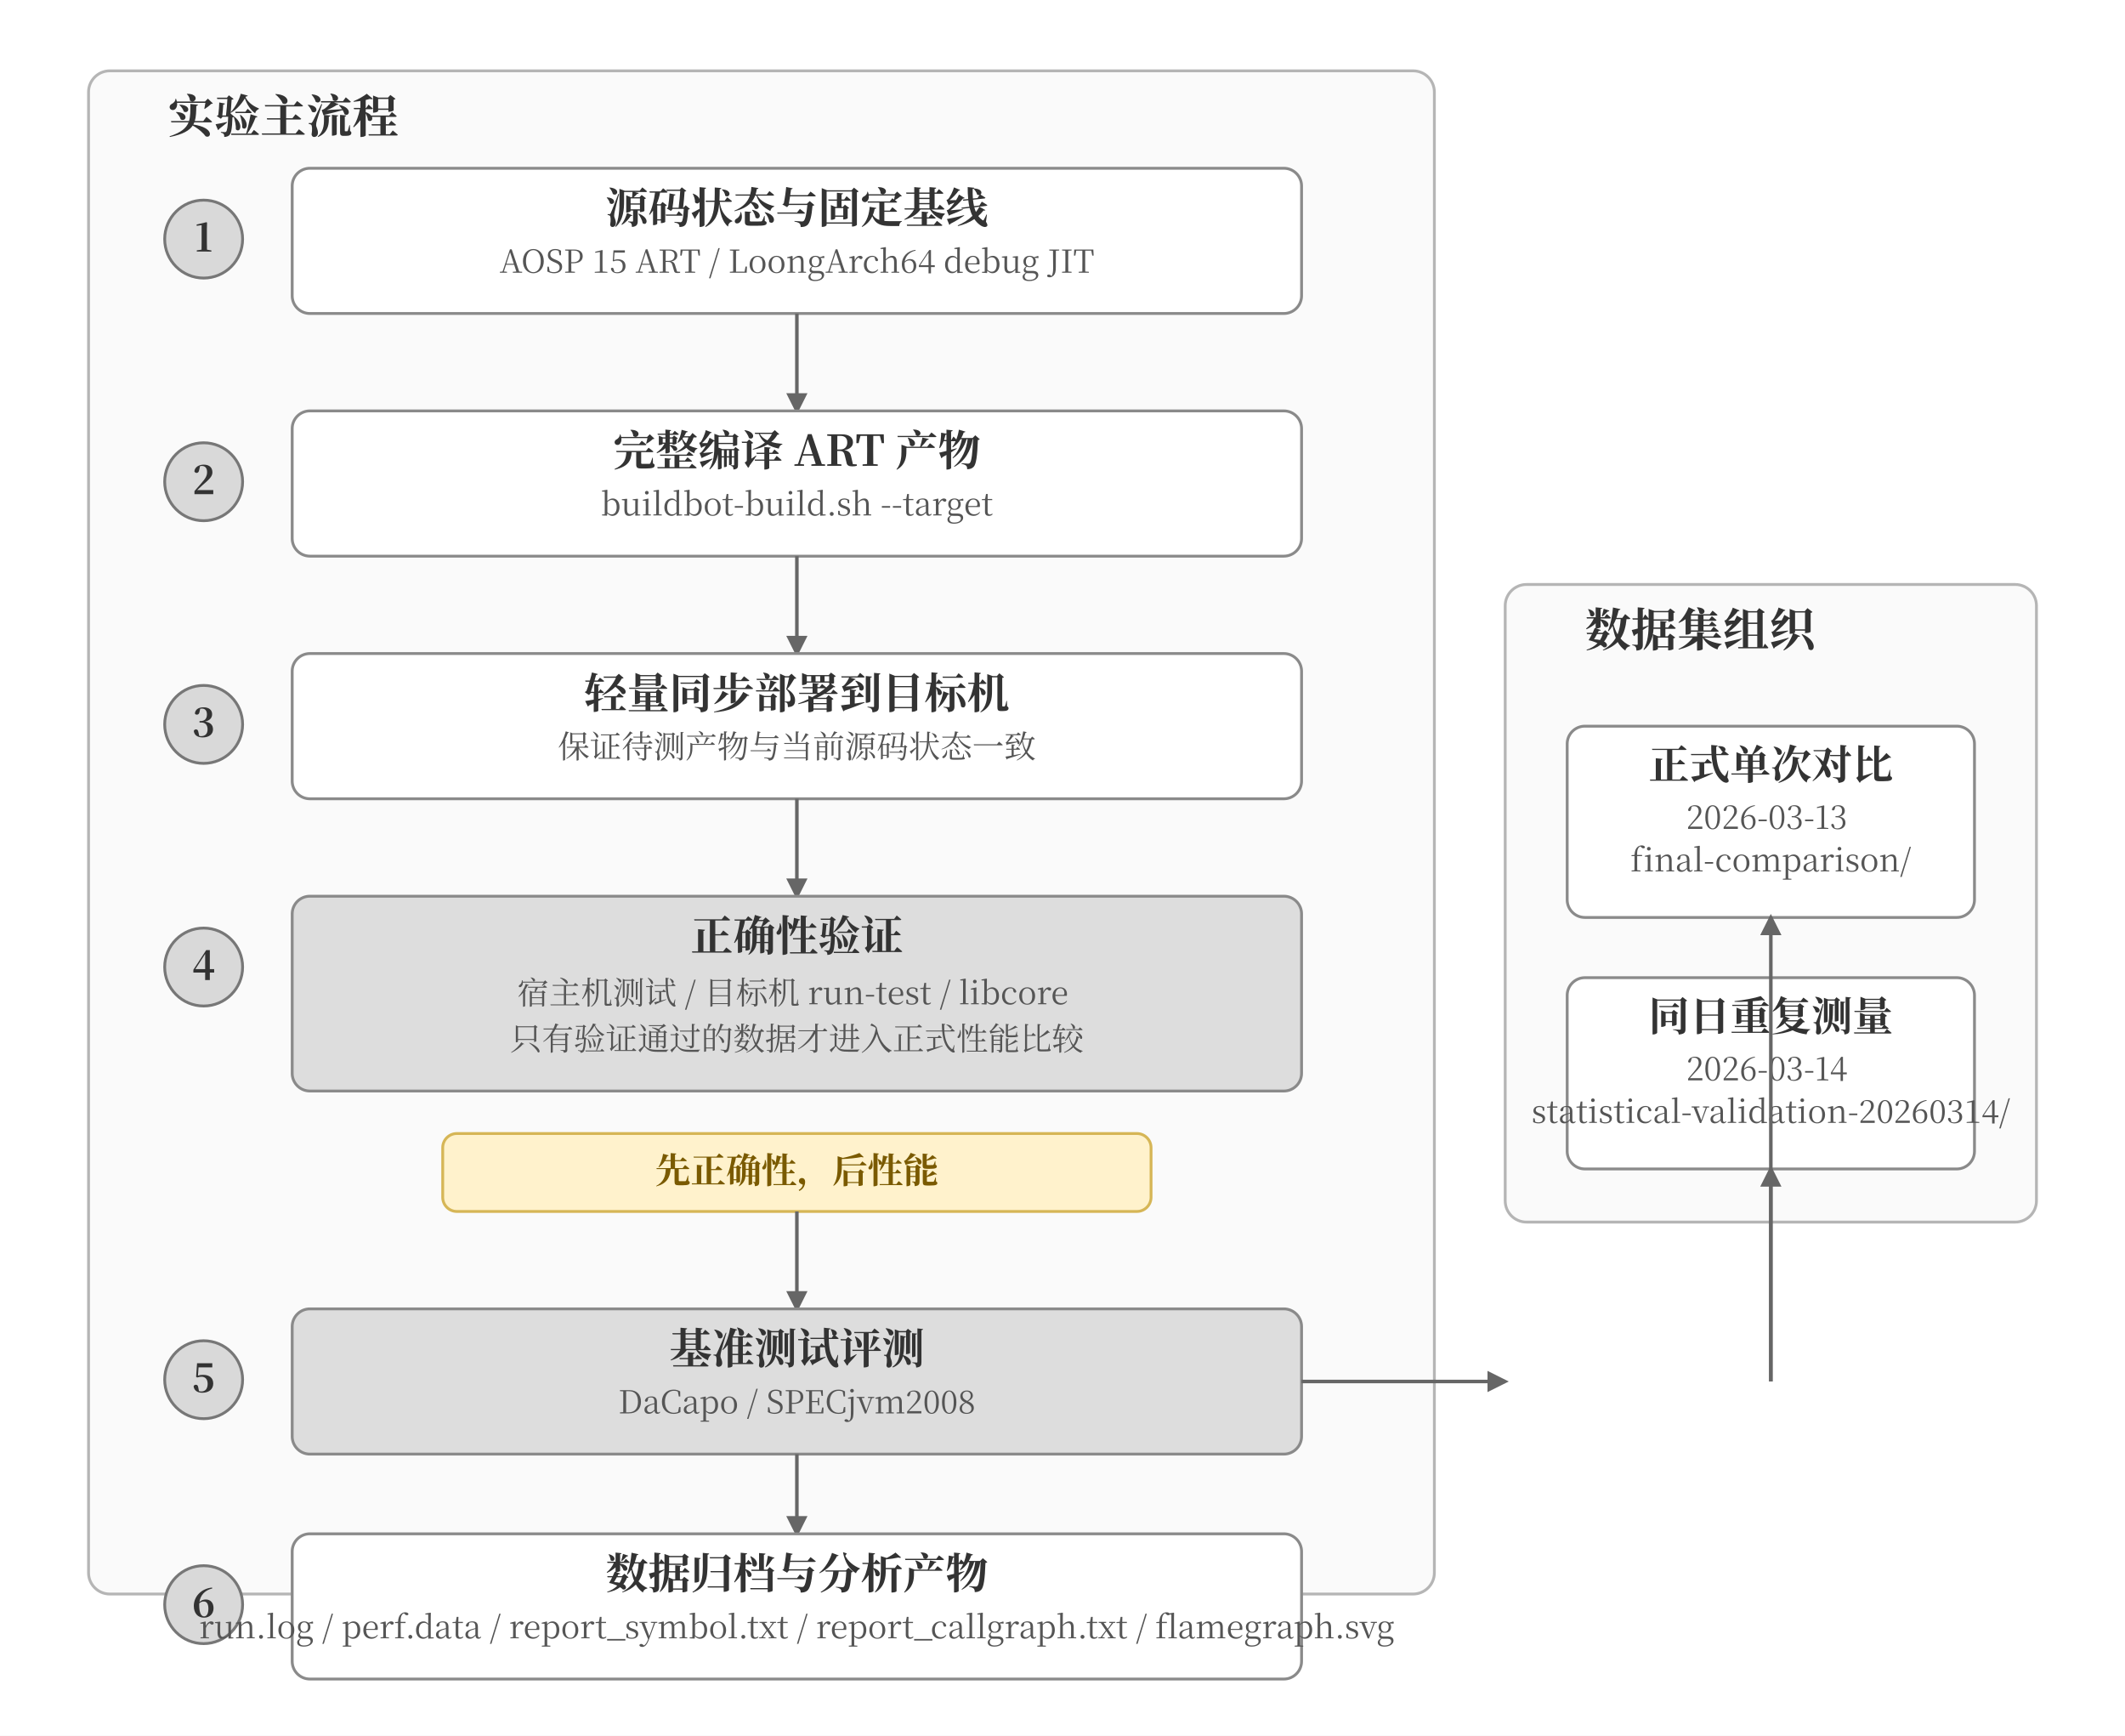
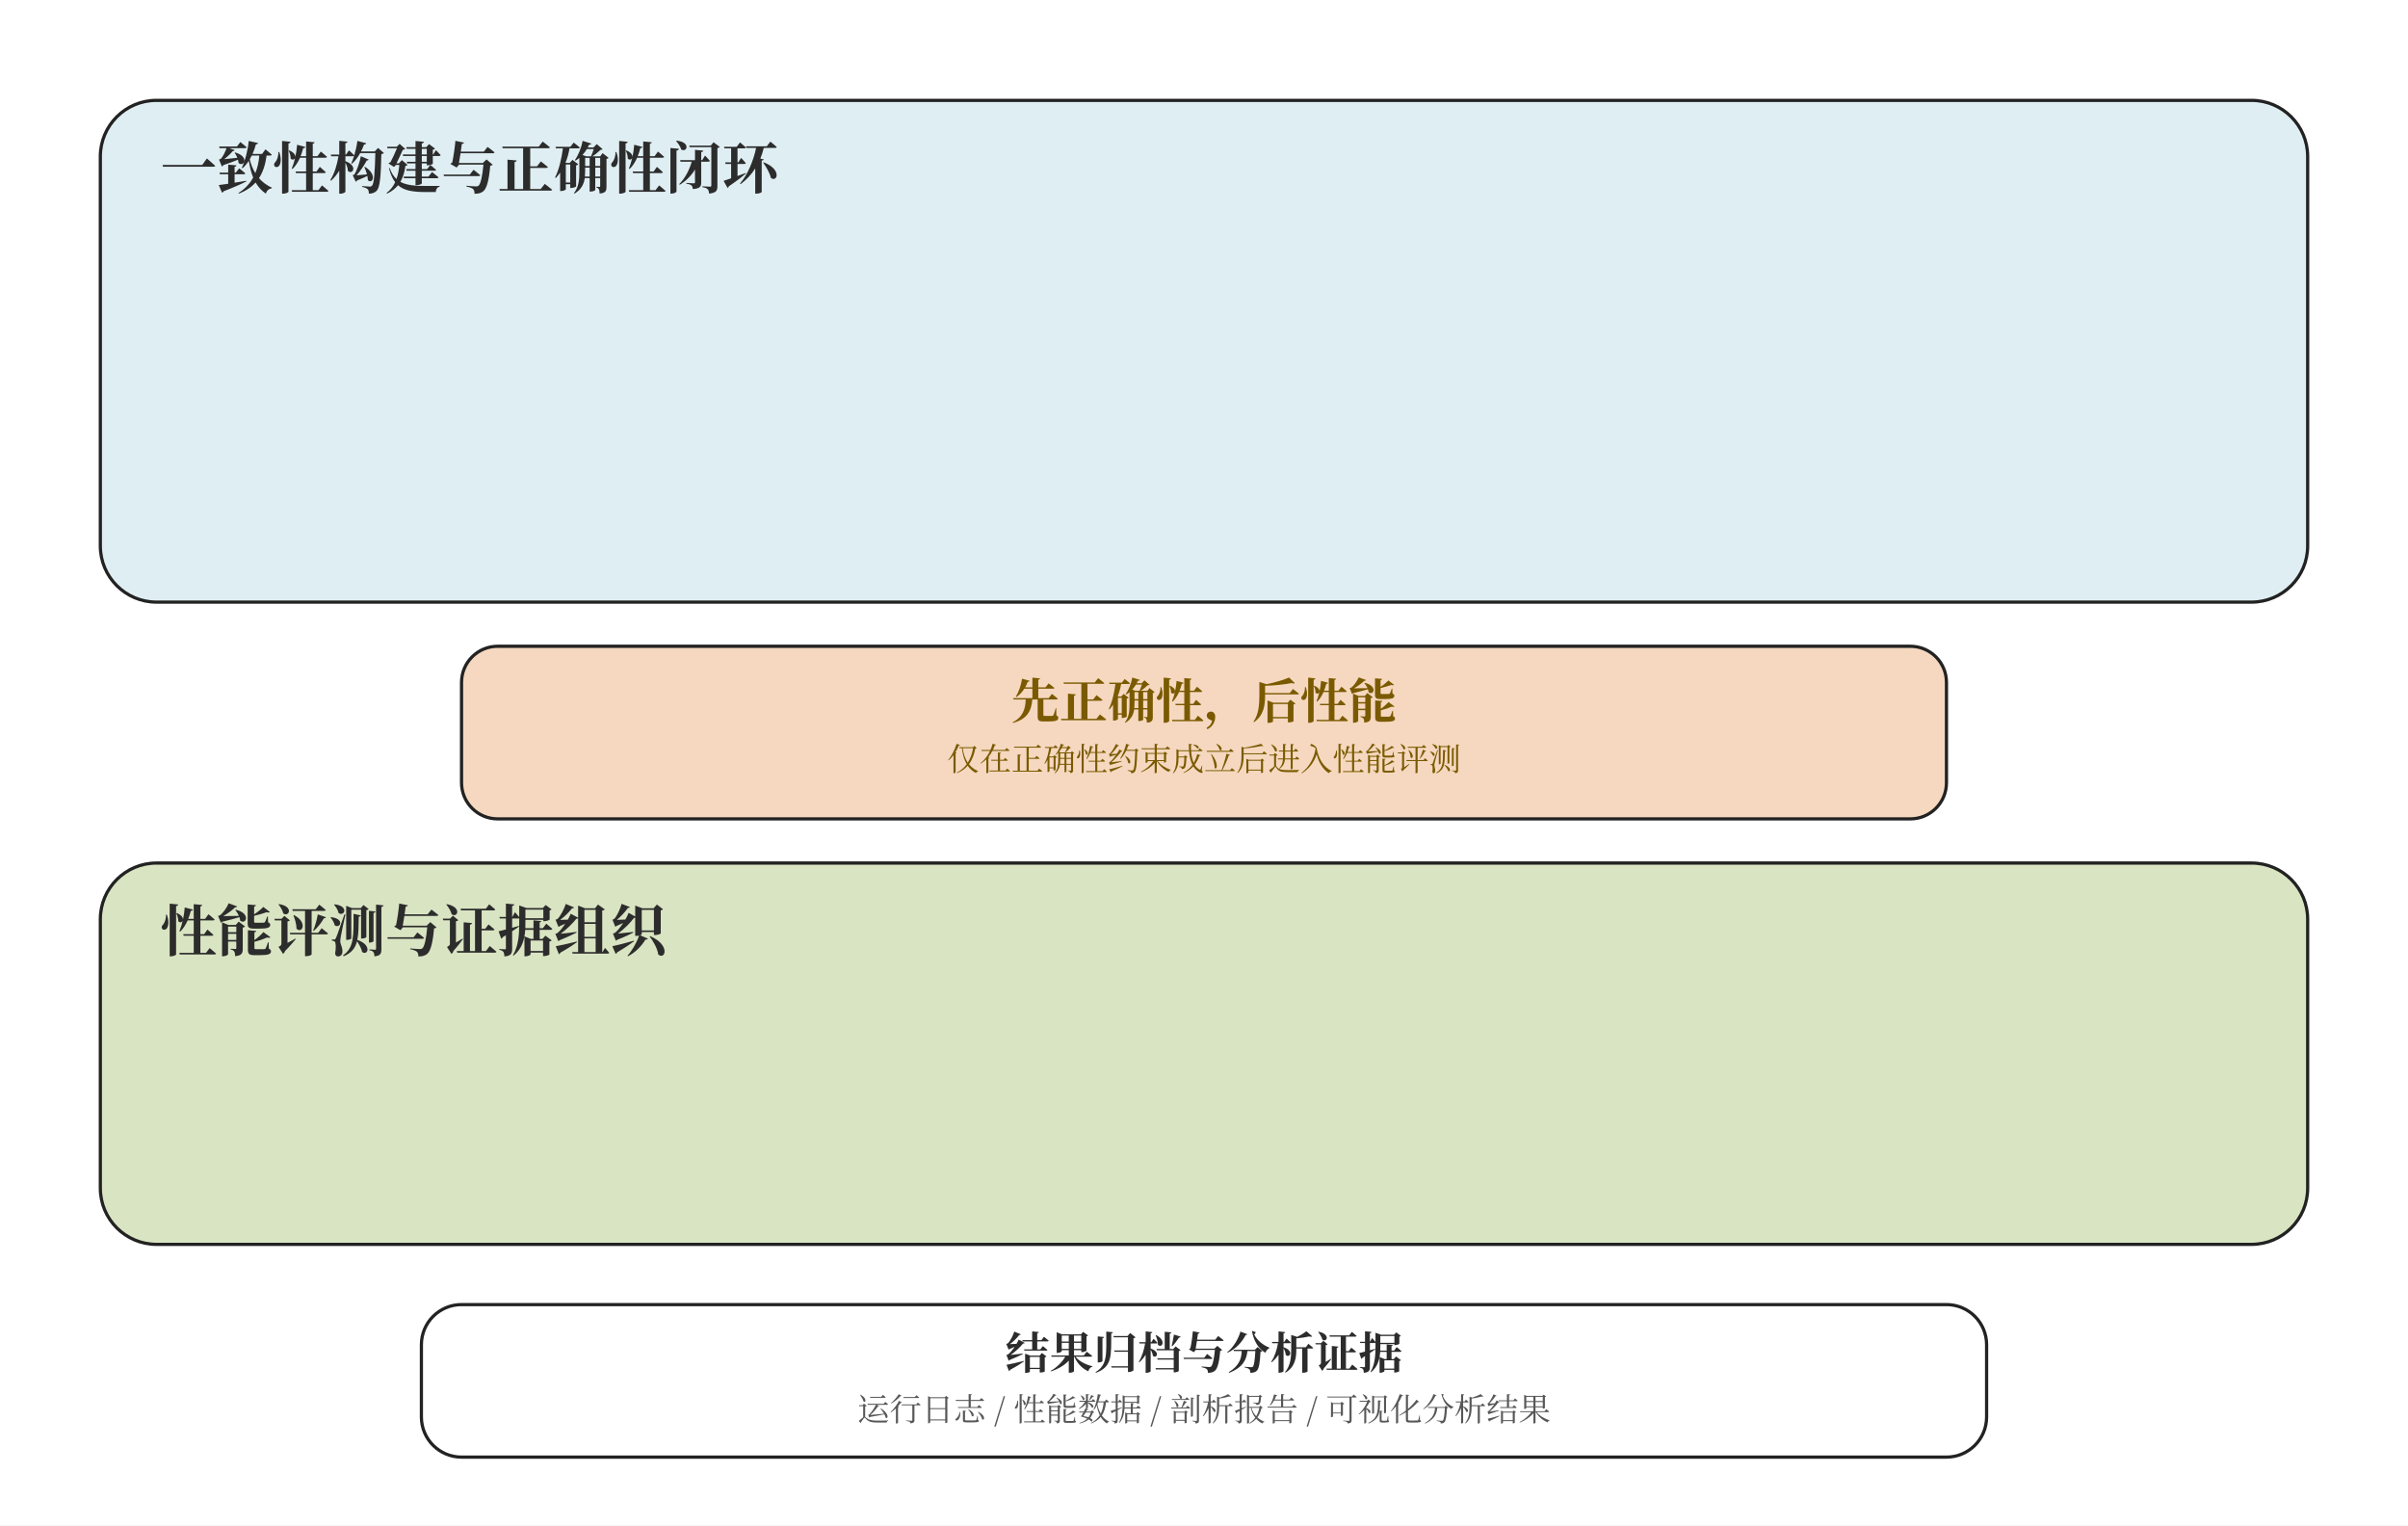
- <svg xmlns="http://www.w3.org/2000/svg" width="1200" height="980" viewBox="0 0 1200 980">
+ <svg xmlns="http://www.w3.org/2000/svg" width="1200" height="760" viewBox="0 0 1200 760">
  <defs>
    <marker id="arrow" markerWidth="12" markerHeight="12" refX="10" refY="6" orient="auto" markerUnits="userSpaceOnUse">
-       <path d="M0,0 L12,6 L0,12 z" fill="#666666" />
+       <path d="M0,0 L12,6 L0,12 z" fill="#4a4a4a" />
    </marker>
+     <style>
+       .cn { font-family: "Songti SC", "STSong", "Noto Serif CJK SC", serif; fill: #2c2c2c; }
+       .section-title { font-size: 28px; font-weight: 700; }
+       .card-title { font-size: 22px; font-weight: 700; }
+       .card-sub { font-size: 16px; fill: #575757; }
+       .rule-main { font-size: 24px; font-weight: 700; fill: #7a5a00; }
+       .rule-sub { font-size: 16px; fill: #7a5a00; }
+       .tag { font-size: 16px; font-weight: 700; fill: #4b4b4b; }
+       .panel { stroke: #222222; stroke-width: 1.6; }
+       .card { fill: #ffffff; stroke: #222222; stroke-width: 1.4; }
+       .connector { fill: none; stroke: #4a4a4a; stroke-width: 2; marker-end: url(#arrow); }
+     </style>
  </defs>
-   <rect x="0" y="0" width="100%" height="100%" fill="#ffffff" />
-   <rect x="50" y="40" width="760" height="860" rx="12" ry="12" fill="#fafafa" stroke="#b5b5b5" stroke-width="1.6" />
-   <rect x="850" y="330" width="300" height="360" rx="12" ry="12" fill="#fafafa" stroke="#b5b5b5" stroke-width="1.6" />
-   <text x="95" y="75" font-family="Songti SC, STSong, Noto Serif CJK SC, serif" font-size="26" font-weight="700" fill="#333333">实验主流程</text>
-   <text x="895" y="365" font-family="Songti SC, STSong, Noto Serif CJK SC, serif" font-size="26" font-weight="700" fill="#333333">数据集组织</text>
-   <circle cx="115" cy="135" r="22" fill="#d9d9d9" stroke="#777777" stroke-width="1.6" />
-   <text x="115" y="142" font-family="Songti SC, STSong, Noto Serif CJK SC, serif" font-size="22" font-weight="700" text-anchor="middle" fill="#333333">1</text>
-   <rect x="165" y="95" width="570" height="82" rx="10" ry="10" fill="#ffffff" stroke="#8a8a8a" stroke-width="1.6" />
-   <text x="450" y="126" font-family="Songti SC, STSong, Noto Serif CJK SC, serif" font-size="24" font-weight="700" text-anchor="middle" fill="#333333">
-     <tspan x="450" dy="0">源码状态与固定基线</tspan>
-   </text>
-   <text x="450" y="154" font-family="Songti SC, STSong, Noto Serif CJK SC, serif" font-size="18" text-anchor="middle" fill="#555555">
-     <tspan x="450" dy="0">AOSP 15 ART / LoongArch64 debug JIT</tspan>
-   </text>
-   <polyline points="450,177 450,232" fill="none" stroke="#666666" stroke-width="2.0" marker-end="url(#arrow)" />
-   <circle cx="115" cy="272" r="22" fill="#d9d9d9" stroke="#777777" stroke-width="1.6" />
-   <text x="115" y="279" font-family="Songti SC, STSong, Noto Serif CJK SC, serif" font-size="22" font-weight="700" text-anchor="middle" fill="#333333">2</text>
-   <rect x="165" y="232" width="570" height="82" rx="10" ry="10" fill="#ffffff" stroke="#8a8a8a" stroke-width="1.6" />
-   <text x="450" y="263" font-family="Songti SC, STSong, Noto Serif CJK SC, serif" font-size="24" font-weight="700" text-anchor="middle" fill="#333333">
-     <tspan x="450" dy="0">完整编译 ART 产物</tspan>
-   </text>
-   <text x="450" y="291" font-family="Songti SC, STSong, Noto Serif CJK SC, serif" font-size="18" text-anchor="middle" fill="#555555">
-     <tspan x="450" dy="0">buildbot-build.sh --target</tspan>
-   </text>
-   <polyline points="450,314 450,369" fill="none" stroke="#666666" stroke-width="2.0" marker-end="url(#arrow)" />
-   <circle cx="115" cy="409" r="22" fill="#d9d9d9" stroke="#777777" stroke-width="1.6" />
-   <text x="115" y="416" font-family="Songti SC, STSong, Noto Serif CJK SC, serif" font-size="22" font-weight="700" text-anchor="middle" fill="#333333">3</text>
-   <rect x="165" y="369" width="570" height="82" rx="10" ry="10" fill="#ffffff" stroke="#8a8a8a" stroke-width="1.6" />
-   <text x="450" y="400" font-family="Songti SC, STSong, Noto Serif CJK SC, serif" font-size="24" font-weight="700" text-anchor="middle" fill="#333333">
-     <tspan x="450" dy="0">轻量同步部署到目标机</tspan>
-   </text>
-   <text x="450" y="428" font-family="Songti SC, STSong, Noto Serif CJK SC, serif" font-size="18" text-anchor="middle" fill="#555555">
-     <tspan x="450" dy="0">保证待测产物与当前源码状态一致</tspan>
-   </text>
-   <polyline points="450,451 450,506" fill="none" stroke="#666666" stroke-width="2.0" marker-end="url(#arrow)" />
-   <circle cx="115" cy="546" r="22" fill="#d9d9d9" stroke="#777777" stroke-width="1.6" />
-   <text x="115" y="553" font-family="Songti SC, STSong, Noto Serif CJK SC, serif" font-size="22" font-weight="700" text-anchor="middle" fill="#333333">4</text>
-   <rect x="165" y="506" width="570" height="110" rx="10" ry="10" fill="#dddddd" stroke="#8a8a8a" stroke-width="1.6" />
-   <text x="450" y="537" font-family="Songti SC, STSong, Noto Serif CJK SC, serif" font-size="24" font-weight="700" text-anchor="middle" fill="#333333">
-     <tspan x="450" dy="0">正确性验证</tspan>
-   </text>
-   <text x="450" y="567" font-family="Songti SC, STSong, Noto Serif CJK SC, serif" font-size="18" text-anchor="middle" fill="#555555">
-     <tspan x="450" dy="0">宿主机测试 / 目标机 run-test / libcore</tspan>
-     <tspan x="450" dy="26">只有验证通过的数据才进入正式性能比较</tspan>
-   </text>
-   <rect x="250" y="640" width="400" height="44" rx="8" ry="8" fill="#fff2cc" stroke="#d6b656" stroke-width="1.6" />
-   <text x="450" y="668" font-family="Songti SC, STSong, Noto Serif CJK SC, serif" font-size="20" font-weight="700" text-anchor="middle" fill="#7a5a00">
-     <tspan x="450" dy="0">先正确性，后性能</tspan>
-   </text>
-   <polyline points="450,684 450,739" fill="none" stroke="#666666" stroke-width="2.0" marker-end="url(#arrow)" />
-   <circle cx="115" cy="779" r="22" fill="#d9d9d9" stroke="#777777" stroke-width="1.6" />
-   <text x="115" y="786" font-family="Songti SC, STSong, Noto Serif CJK SC, serif" font-size="22" font-weight="700" text-anchor="middle" fill="#333333">5</text>
-   <rect x="165" y="739" width="570" height="82" rx="10" ry="10" fill="#dddddd" stroke="#8a8a8a" stroke-width="1.6" />
-   <text x="450" y="770" font-family="Songti SC, STSong, Noto Serif CJK SC, serif" font-size="24" font-weight="700" text-anchor="middle" fill="#333333">
-     <tspan x="450" dy="0">基准测试评测</tspan>
-   </text>
-   <text x="450" y="798" font-family="Songti SC, STSong, Noto Serif CJK SC, serif" font-size="18" text-anchor="middle" fill="#555555">
-     <tspan x="450" dy="0">DaCapo / SPECjvm2008</tspan>
-   </text>
-   <polyline points="735,780 850,780" fill="none" stroke="#666666" stroke-width="2.0" marker-end="url(#arrow)" />
-   <polyline points="450,821 450,866" fill="none" stroke="#666666" stroke-width="2.0" marker-end="url(#arrow)" />
-   <circle cx="115" cy="906" r="22" fill="#d9d9d9" stroke="#777777" stroke-width="1.6" />
-   <text x="115" y="913" font-family="Songti SC, STSong, Noto Serif CJK SC, serif" font-size="22" font-weight="700" text-anchor="middle" fill="#333333">6</text>
-   <rect x="165" y="866" width="570" height="82" rx="10" ry="10" fill="#ffffff" stroke="#8a8a8a" stroke-width="1.6" />
-   <text x="450" y="897" font-family="Songti SC, STSong, Noto Serif CJK SC, serif" font-size="24" font-weight="700" text-anchor="middle" fill="#333333">
-     <tspan x="450" dy="0">数据归档与分析产物</tspan>
-   </text>
-   <text x="450" y="925" font-family="Songti SC, STSong, Noto Serif CJK SC, serif" font-size="18" text-anchor="middle" fill="#555555">
-     <tspan x="450" dy="0">run.log / perf.data / report_symbol.txt / report_callgraph.txt / flamegraph.svg</tspan>
-   </text>
-   <rect x="885" y="410" width="230" height="108" rx="10" ry="10" fill="#ffffff" stroke="#8a8a8a" stroke-width="1.6" />
-   <text x="1000" y="440" font-family="Songti SC, STSong, Noto Serif CJK SC, serif" font-size="23" font-weight="700" text-anchor="middle" fill="#333333">
-     <tspan x="1000" dy="0">正式单次对比</tspan>
-   </text>
-   <text x="1000" y="468" font-family="Songti SC, STSong, Noto Serif CJK SC, serif" font-size="18" text-anchor="middle" fill="#555555">
-     <tspan x="1000" dy="0">2026-03-13</tspan>
-     <tspan x="1000" dy="24">final-comparison/</tspan>
-   </text>
-   <rect x="885" y="552" width="230" height="108" rx="10" ry="10" fill="#ffffff" stroke="#8a8a8a" stroke-width="1.6" />
-   <text x="1000" y="582" font-family="Songti SC, STSong, Noto Serif CJK SC, serif" font-size="23" font-weight="700" text-anchor="middle" fill="#333333">
-     <tspan x="1000" dy="0">同日重复测量</tspan>
-   </text>
-   <text x="1000" y="610" font-family="Songti SC, STSong, Noto Serif CJK SC, serif" font-size="18" text-anchor="middle" fill="#555555">
-     <tspan x="1000" dy="0">2026-03-14</tspan>
-     <tspan x="1000" dy="24">statistical-validation-20260314/</tspan>
-   </text>
-   <polyline points="1000,780 1000,690 1000,660" fill="none" stroke="#666666" stroke-width="2.0" marker-end="url(#arrow)" />
-   <polyline points="1000,780 1000,548 1000,518" fill="none" stroke="#666666" stroke-width="2.0" marker-end="url(#arrow)" />
+   <rect x="0" y="0" width="1200" height="760" fill="#ffffff" />
+   <rect x="50" y="50" width="1100" height="250" rx="28" ry="28" fill="#dfeef2" class="panel" />
+   <text x="80" y="94" class="cn section-title">一致性构建与正确性闭环</text>
+   <rect x="230" y="322" width="740" height="86" rx="18" ry="18" fill="#f5d8bf" class="panel" />
+   <text x="600" y="358" text-anchor="middle" class="cn rule-main">先正确性，后性能</text>
+   <text x="600" y="384" text-anchor="middle" class="cn rule-sub">仅在正确性约束成立后进入性能评测</text>
+   <rect x="50" y="430" width="1100" height="190" rx="28" ry="28" fill="#d9e4c2" class="panel" />
+   <text x="80" y="474" class="cn section-title">性能评测与证据组织</text>
+   <rect x="210" y="650" width="780" height="76" rx="20" ry="20" fill="#ffffff" class="panel" />
+   <text x="600" y="682" text-anchor="middle" class="cn card-title">结果归档与分析证据</text>
+   <text x="600" y="708" text-anchor="middle" class="cn card-sub">运行日志 / 性能数据 / 剖析报告 / 可视化分析结果</text>
</svg>
